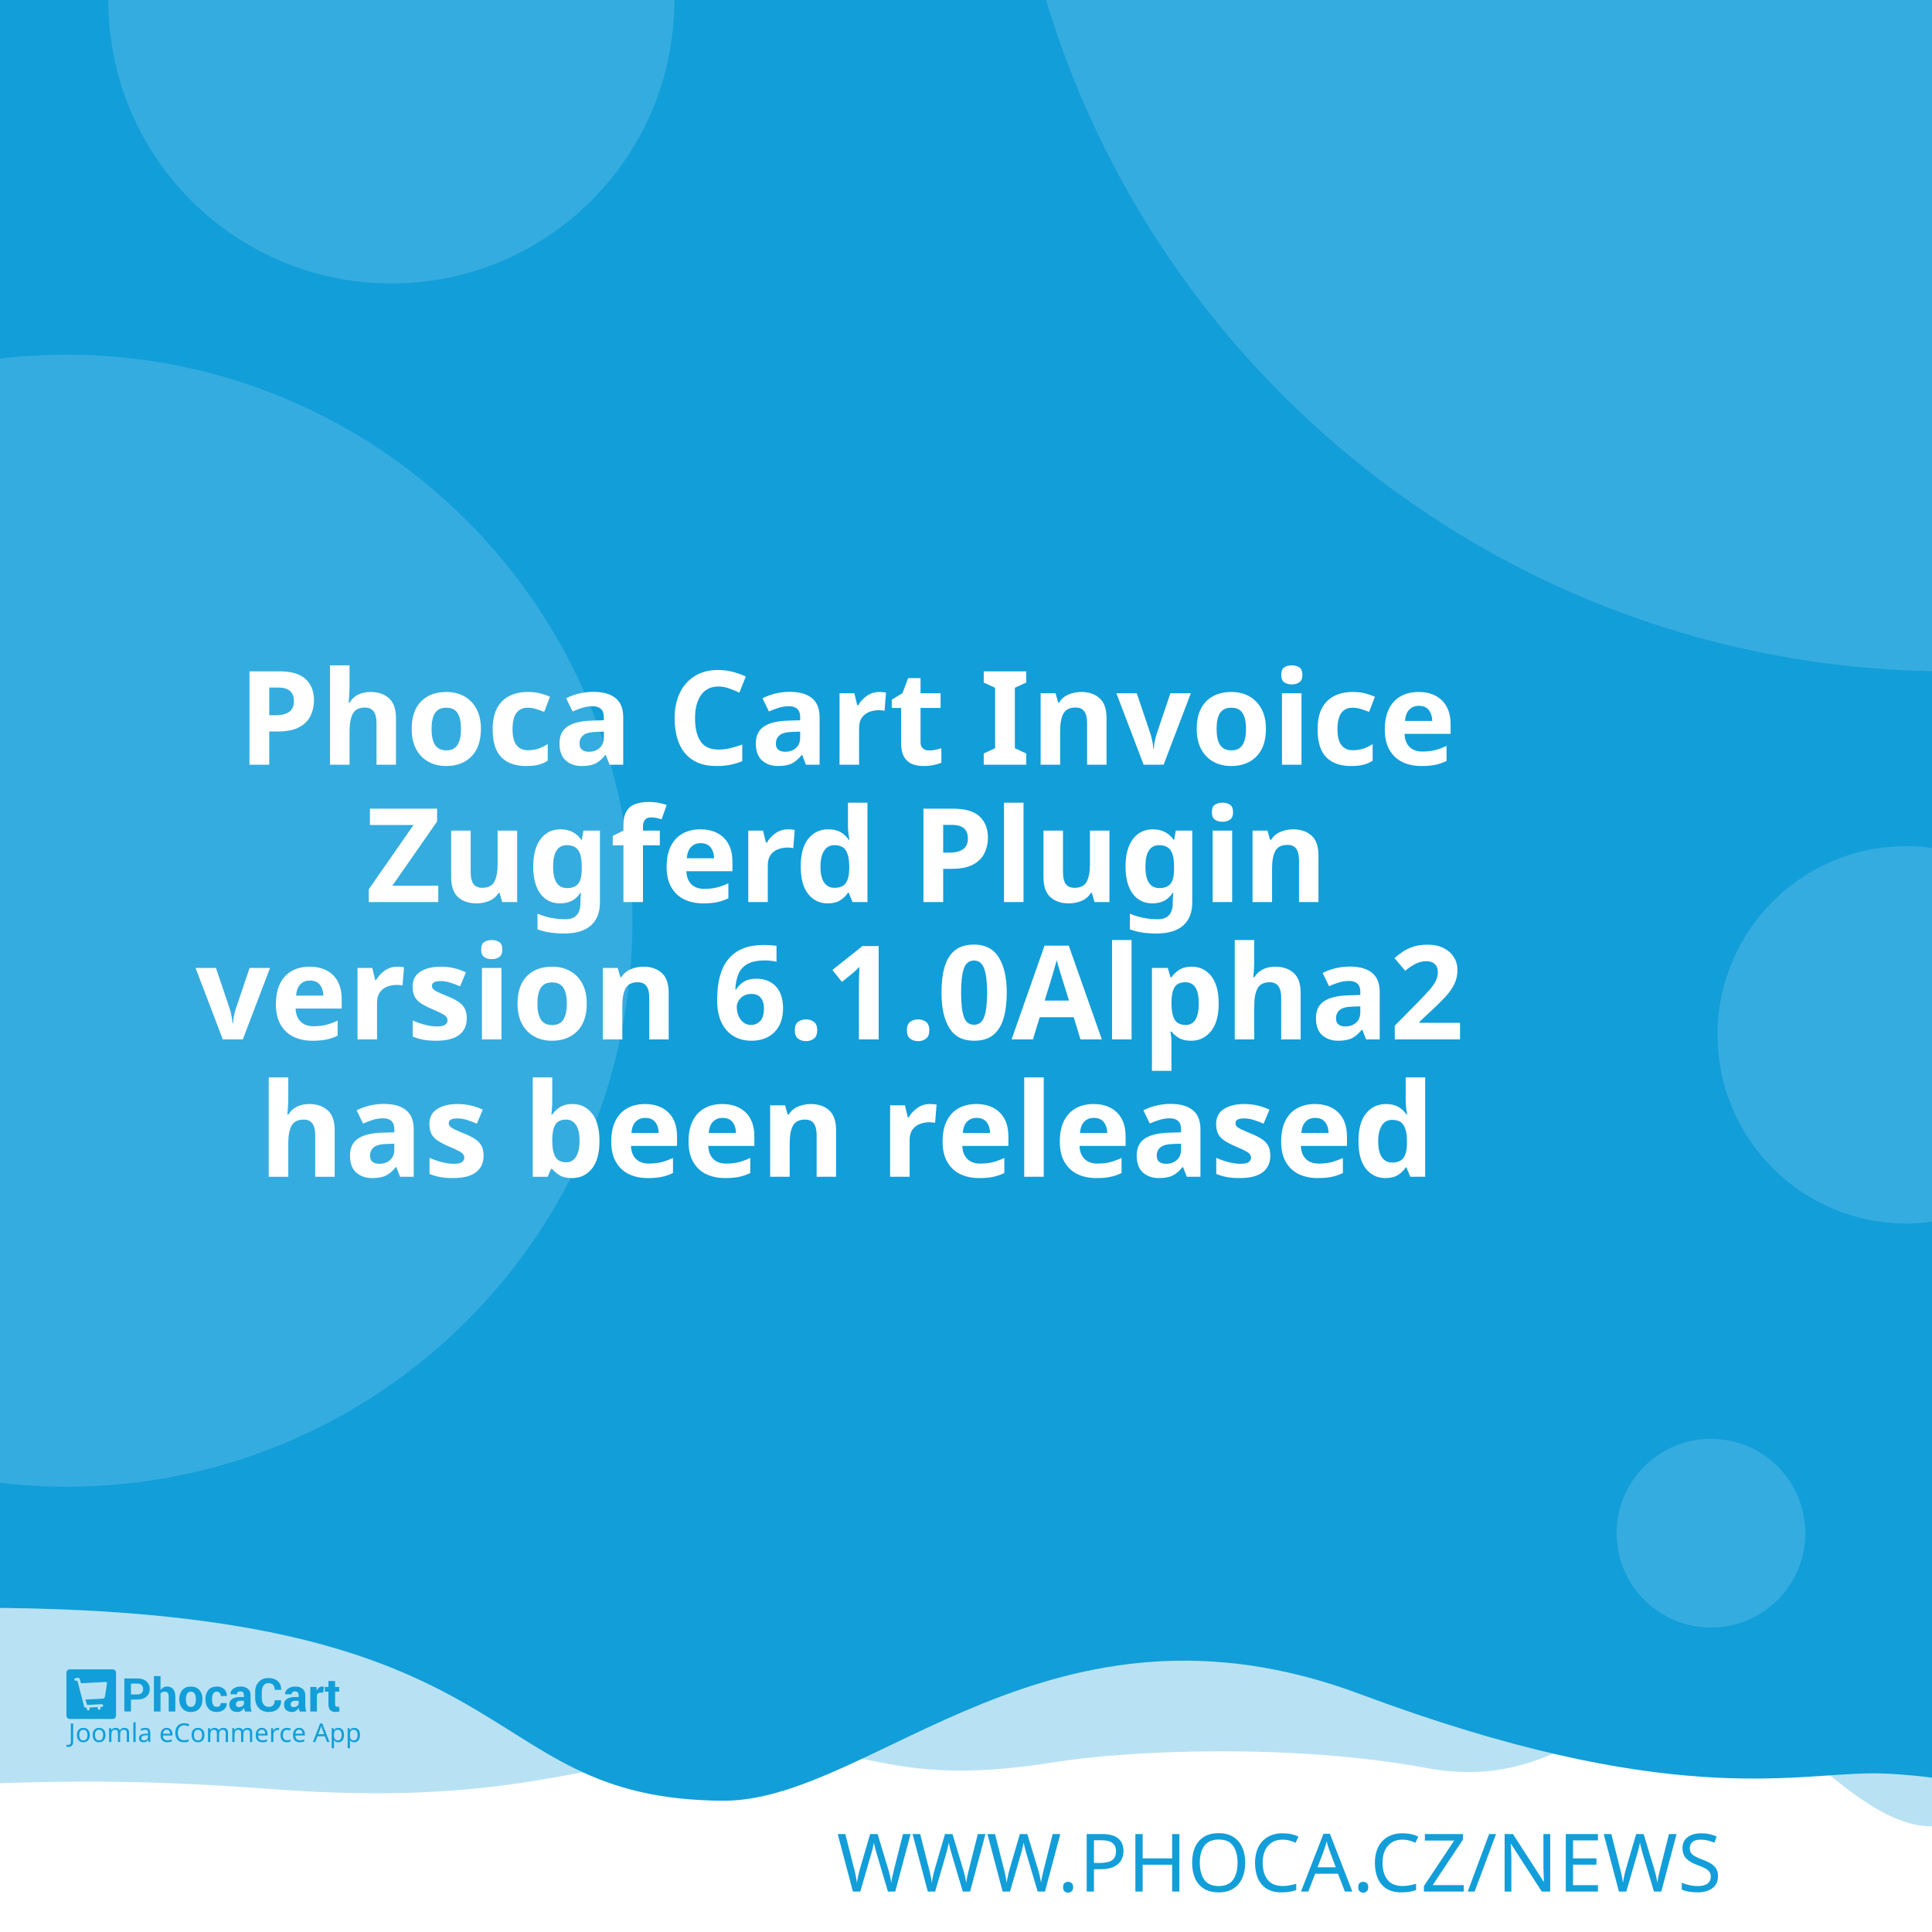
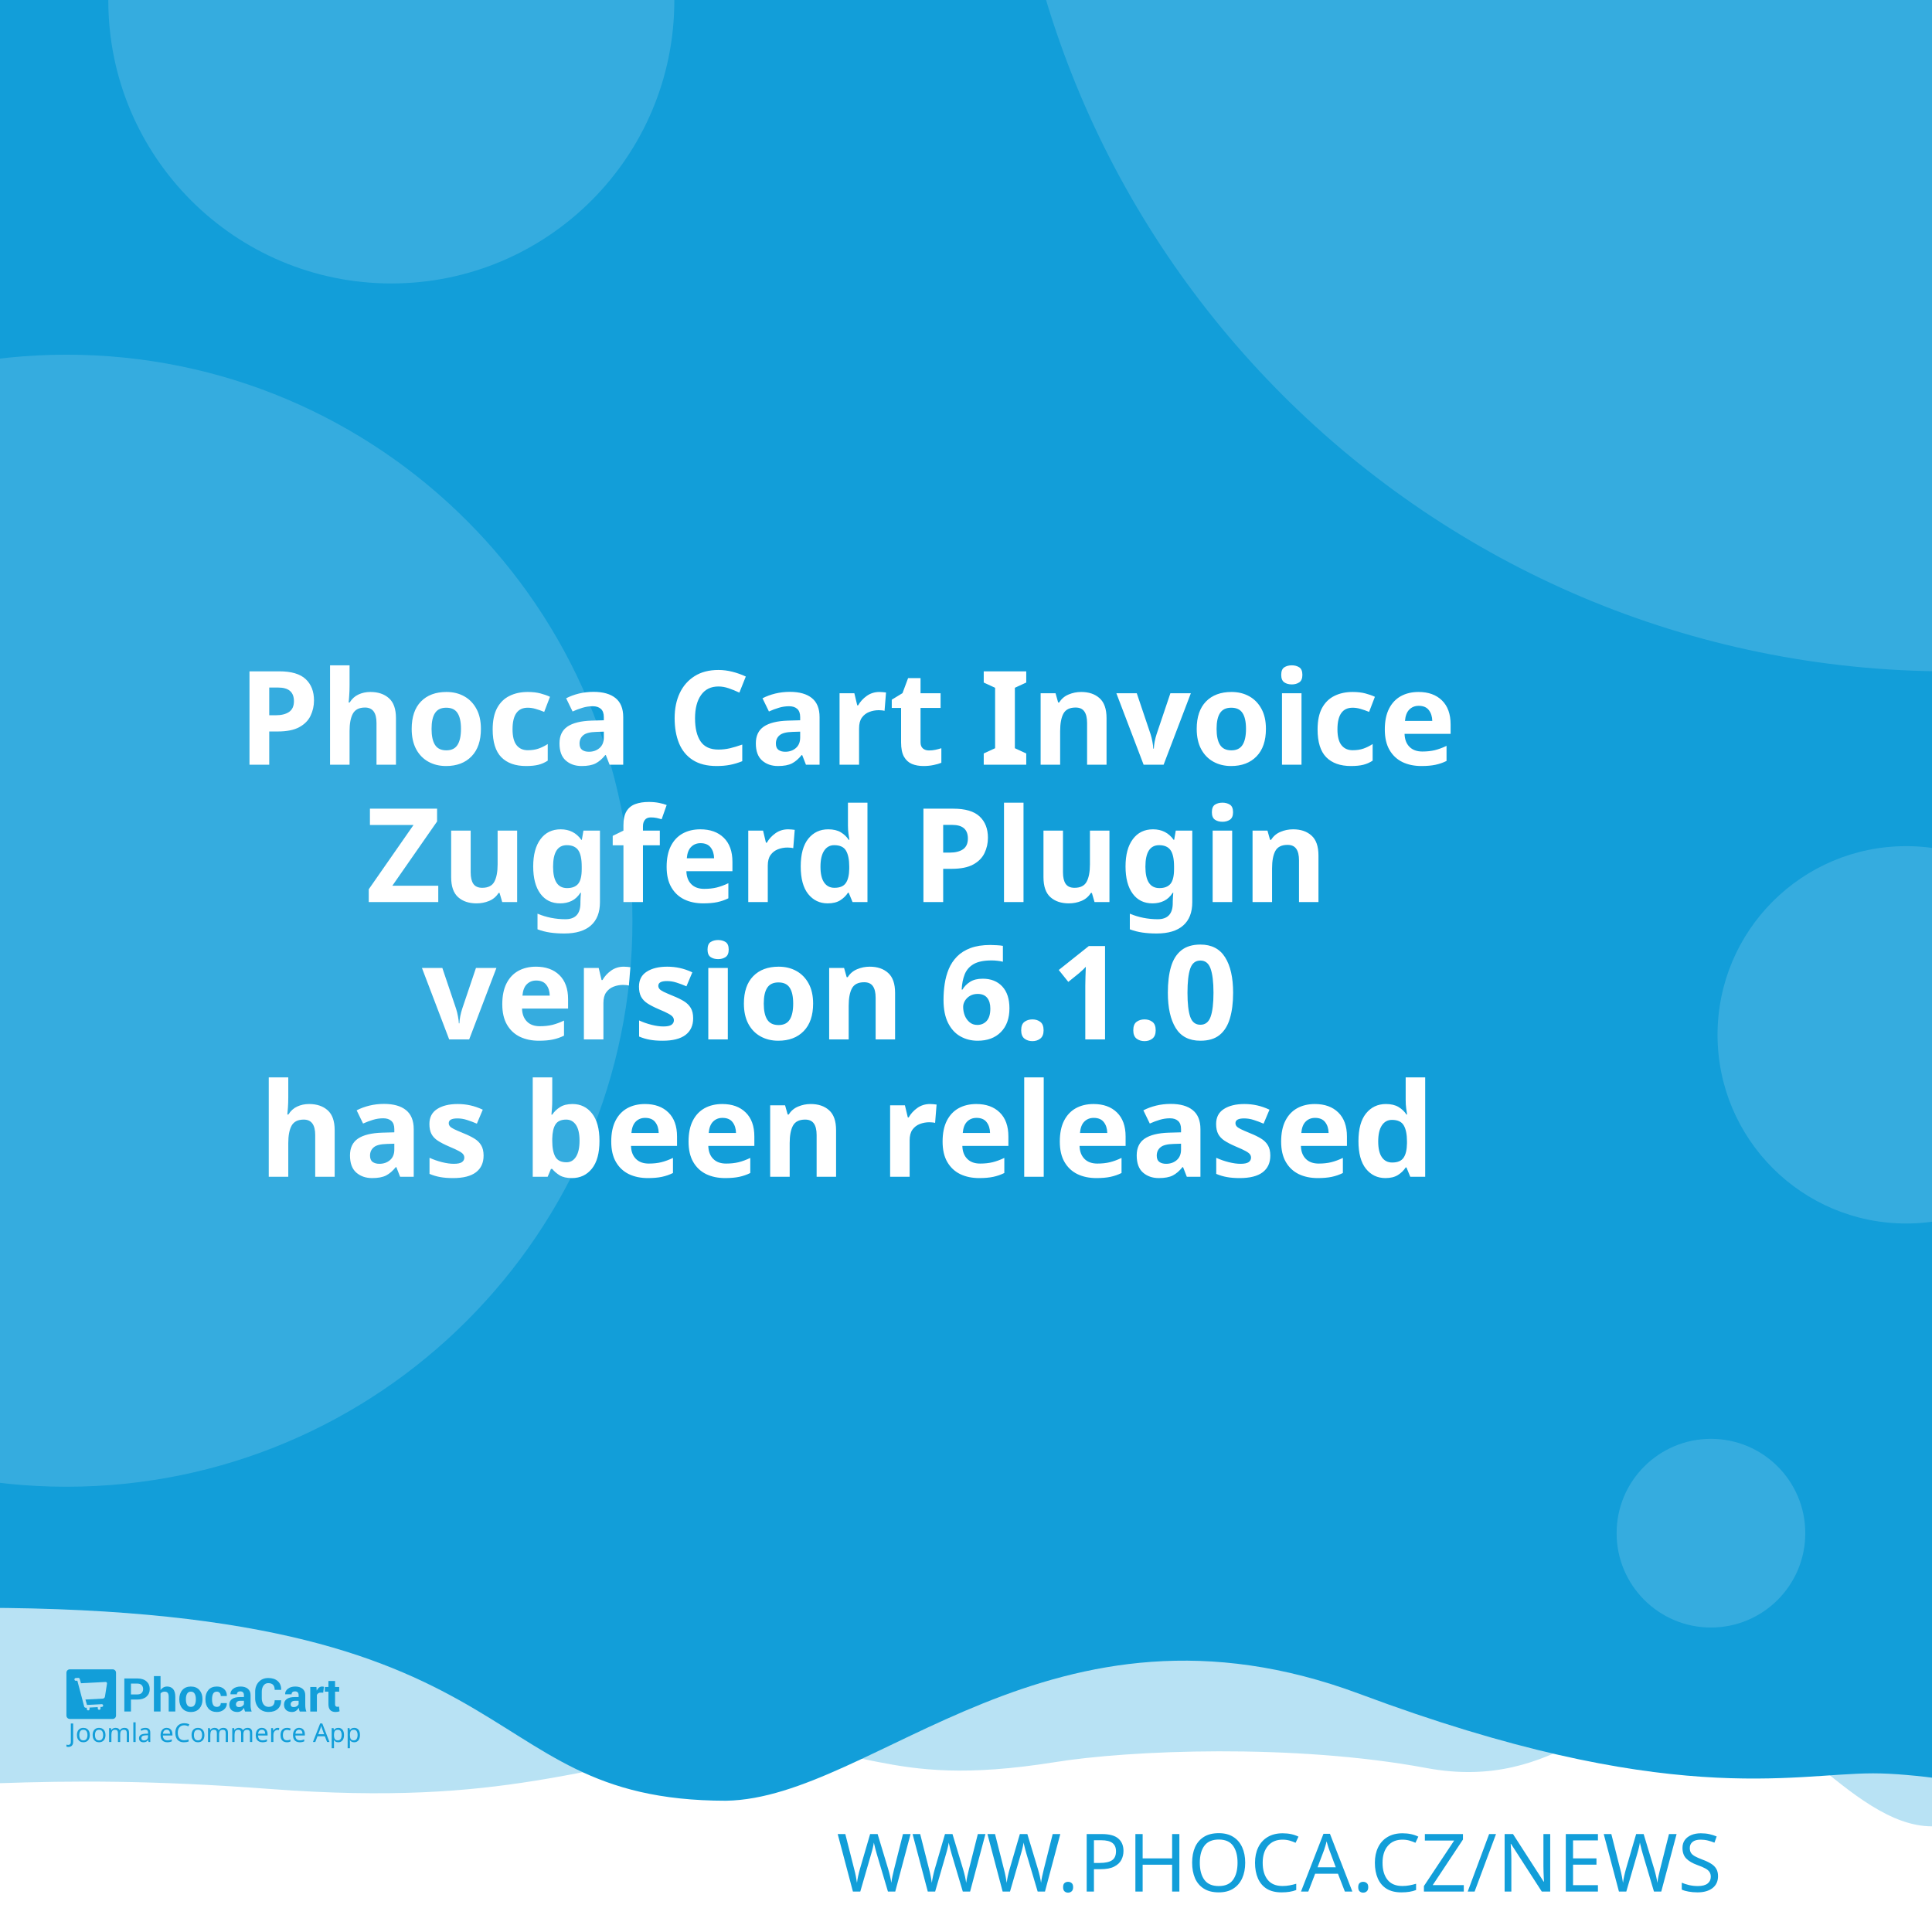
<svg xmlns="http://www.w3.org/2000/svg" width="512" height="512" viewBox="0 0 512 512" version="1.1" id="svg5">
  <defs id="defs2" />
  <g id="layer1">
    <path d="m -288.549,96.962 a 6.384,6.384 0 0 0 -6.384,6.384 v 81.087 a 6.384,6.384 0 0 0 6.384,6.384 h 81.083 a 6.384,6.384 0 0 0 6.384,-6.384 v -81.087 a 6.384,6.384 0 0 0 -6.384,-6.384 z m 16.084,16.188 c 0.591,-0.033 1.134,0.125 1.642,0.482 0.508,0.359 0.842,0.809 1.006,1.355 l 2.415,8.308 46.517,-2.44 c 0.829,-0.043 1.521,0.245 2.074,0.86 0.55,0.606 0.769,1.334 0.636,2.174 l -3.898,24.937 c -0.138,0.736 -0.57,1.497 -1.288,2.273 -0.719,0.787 -1.656,1.211 -2.797,1.272 l -32.861,1.721 3.038,10.253 27.775,-1.455 c 0.726,-0.04 1.351,0.178 1.887,0.648 0.523,0.483 0.803,1.086 0.844,1.812 0.038,0.726 -0.178,1.352 -0.648,1.887 -0.483,0.525 -1.086,0.806 -1.812,0.844 l -2.597,0.137 0.137,2.593 c 0.038,0.729 -0.178,1.356 -0.661,1.879 -0.472,0.535 -1.071,0.819 -1.8,0.856 -0.726,0.038 -1.353,-0.178 -1.879,-0.661 -0.535,-0.472 -0.814,-1.073 -0.852,-1.8 l -0.137,-2.593 -15.573,0.81 0.133,2.597 c 0.038,0.729 -0.176,1.356 -0.648,1.879 -0.483,0.535 -1.086,0.818 -1.812,0.856 -0.726,0.04 -1.352,-0.178 -1.887,-0.661 -0.525,-0.472 -0.806,-1.073 -0.844,-1.8 l -0.137,-2.597 -1.608,0.083 c -0.623,0.033 -1.193,-0.112 -1.721,-0.428 -0.515,-0.317 -0.883,-0.632 -1.11,-0.931 l -0.287,-0.507 -13.05,-49.343 -2.805,0.146 c -0.696,0.038 -1.312,-0.181 -1.858,-0.661 -0.545,-0.472 -0.835,-1.069 -0.873,-1.795 -0.038,-0.729 0.186,-1.353 0.682,-1.879 0.493,-0.535 1.083,-0.818 1.779,-0.856 z" style="fill:#ffffff;stroke-width:1;paint-order:stroke fill markers" id="path400" />
    <rect style="opacity:1;fill:#ffffff;stroke-width:5;stroke-linejoin:round;paint-order:stroke fill markers" id="rect723" width="512" height="512" x="0" y="0" />
    <path id="rect4460" style="opacity:0.3;fill:#129ed9;fill-opacity:1;stroke-width:5;stroke-linejoin:round;paint-order:stroke fill markers" d="M -256,4 H 768 v 480 c 0,0 -42.667,-10 -64,-10 -21.333,0 -42.408,10 -64,10 -21.592,0 -42.667,-10 -64,-10 -21.333,0 -42.408,10 -64,10 -21.592,0 -41.887,-34.701 -63.221,-34.701 -21.333,0 -35.645,25.795 -70.761,19.246 -35.116,-6.549 -78.862,-4.741 -98.515,-1.547 -47.289,7.533 -49.247,-6.724 -87.369,-3.311 -38.122,3.413 -56.921,15.193 -120.307,10.429 -63.387,-4.764 -84.091,0.698 -135.827,-0.116 -21.333,0 -42.408,10 -64,10 -21.592,0 -42.667,-10 -64,-10 -21.333,0 -64,10 -64,10 z" />
    <path id="rect4460-5" style="fill:#129ed9;fill-opacity:1;stroke-width:5;stroke-linejoin:round;paint-order:stroke fill markers" d="M -316,4.9999998e-7 H 708 V 480 c 0,0 -42.667,-10 -64,-10 -21.333,0 -42.408,10 -64,10 -21.592,0 -62.256,-10.048 -83.59,-10.048 -21.333,0 -54.449,9.448 -136.059,-21.03 -81.61,-30.478 -128.583,27.669 -167.971,28.291 -70.795,-0.042 -47.303,-54.288 -212.561,-50.983 C -185.439,429.534 -38.408,480 -60,480 c -21.592,0 -42.667,-10 -64,-10 -21.333,0 -42.408,10 -64,10 -21.592,0 -42.667,-10 -64,-10 -21.333,0 -64,10 -64,10 z" />
    <text xml:space="preserve" style="font-style:normal;font-weight:normal;font-size:21.333px;line-height:1.25;font-family:sans-serif;fill:#129ed9;fill-opacity:1;stroke:none" x="484.042" y="501.277" id="text2910-3-7">
      <tspan id="tspan2908-6-5" x="484.042" y="501.277" style="font-style:normal;font-variant:normal;font-weight:300;font-stretch:normal;font-size:21.333px;font-family:Montserrat;-inkscape-font-specification:'Montserrat Light';text-align:end;text-anchor:end;fill:#129ed9;fill-opacity:1">WWW.PHOCA.CZ/NEWS</tspan>
    </text>
    <text xml:space="preserve" style="font-style:normal;font-variant:normal;font-weight:600;font-stretch:normal;font-size:34.667px;line-height:1.05;font-family:Rubik;-inkscape-font-specification:'Rubik Semi-Bold';fill:#ffffff;fill-opacity:1;stroke:none" x="256" y="165" id="text11252">
      <tspan x="256" y="165" id="tspan403" style="text-align:center;text-anchor:middle" />
      <tspan x="256" y="202.659" style="font-size:34.667px;text-align:center;text-anchor:middle" id="tspan442">Phoca Cart Invoice</tspan>
      <tspan x="256" y="239.059" style="font-size:34.667px;text-align:center;text-anchor:middle" id="tspan444">Zugferd Plugin</tspan>
-       <tspan x="256" y="275.459" id="tspan1992" style="font-size:34.667px;text-align:center;text-anchor:middle">version 6.1.0Alpha2
+       <tspan x="256" y="275.459" id="tspan1992" style="font-size:34.667px;text-align:center;text-anchor:middle">version 6.1.0
</tspan>
      <tspan x="256" y="311.859" id="tspan2906" style="font-size:34.667px;text-align:center;text-anchor:middle">has been released</tspan>
      <tspan x="256" y="348.259" id="tspan1994" style="font-size:34.667px" />
    </text>
    <circle style="opacity:0.15;fill:#ffffff;fill-opacity:1;stroke-width:5;stroke-linejoin:round;paint-order:stroke fill markers" id="path8376" cx="516.67" cy="-72.081" r="250" />
    <circle style="opacity:0.15;fill:#ffffff;fill-opacity:1;stroke-width:5;stroke-linejoin:round;paint-order:stroke fill markers" id="path8376-9" cx="17.604" cy="244" r="150" />
    <circle style="opacity:0.15;fill:#ffffff;fill-opacity:1;stroke-width:5;stroke-linejoin:round;paint-order:stroke fill markers" id="path8376-6" cx="103.704" cy="0.117" r="75" />
    <circle style="opacity:0.15;fill:#ffffff;fill-opacity:1;stroke-width:5;stroke-linejoin:round;paint-order:stroke fill markers" id="path8376-6-2" cx="505.168" cy="274.238" r="50" />
    <g id="g8950" transform="matrix(0.298069,0,0,0.298069,107.3348,335.2596)" style="fill:#129ed9;fill-opacity:1;stroke-width:3.355">
      <g id="g895" transform="translate(-301.0409,359.4151)" style="fill:#129ed9;fill-opacity:1;stroke-width:3.355">
        <g transform="matrix(1.3333,0,0,-1.3333,-75.59,850.15)" fill="#ffffff" image-rendering="optimizeQuality" id="g280" style="clip-rule:evenodd;fill:#129ed9;fill-opacity:1;stroke-width:8.934;shape-rendering:geometricPrecision">
          <path d="m 99.728,617.49 v -7.994 h -4.423 v 22.031 h 8.784 c 2.532,0 4.527,-0.646 5.979,-1.937 1.452,-1.291 2.181,-2.99 2.181,-5.097 0,-2.107 -0.729,-3.801 -2.181,-5.082 -1.452,-1.281 -3.446,-1.921 -5.979,-1.921 z m 0,3.408 h 4.361 c 1.23,0 2.165,0.336 2.801,1.002 0.635,0.671 0.951,1.523 0.951,2.561 0,1.059 -0.315,1.932 -0.946,2.623 -0.63,0.687 -1.566,1.033 -2.806,1.033 H 99.728 Z" id="path262" style="fill:#129ed9;fill-opacity:1;stroke-width:3.355" />
          <path d="m 119.45,623.79 c 0.517,0.749 1.147,1.327 1.891,1.746 0.749,0.418 1.576,0.63 2.485,0.63 1.705,0 3.043,-0.568 4.02,-1.704 0.971,-1.131 1.457,-2.887 1.457,-5.252 v -9.714 h -4.418 v 9.76 c 0,1.276 -0.227,2.174 -0.677,2.706 -0.445,0.532 -1.116,0.795 -2.005,0.795 -0.605,0 -1.137,-0.108 -1.602,-0.325 -0.465,-0.217 -0.847,-0.522 -1.152,-0.919 v -12.017 h -4.418 v 23.611 h 4.418 z" id="path264" style="fill:#129ed9;fill-opacity:1;stroke-width:3.355" />
          <path d="m 131.96,617.83 c 0,2.438 0.682,4.436 2.046,5.996 1.359,1.554 3.25,2.334 5.663,2.334 2.418,0 4.315,-0.774 5.689,-2.329 1.375,-1.549 2.062,-3.553 2.062,-6.001 v -0.32 c 0,-2.458 -0.687,-4.462 -2.051,-6.011 -1.369,-1.544 -3.261,-2.319 -5.674,-2.319 -2.418,0 -4.315,0.775 -5.684,2.319 -1.364,1.549 -2.051,3.553 -2.051,6.011 z m 4.408,-0.31 c 0,-1.487 0.264,-2.68 0.785,-3.584 0.527,-0.899 1.375,-1.348 2.542,-1.348 1.142,0 1.979,0.454 2.506,1.358 0.532,0.904 0.796,2.097 0.796,3.574 v 0.315 c 0,1.446 -0.269,2.629 -0.801,3.542 -0.537,0.914 -1.38,1.374 -2.527,1.374 -1.142,0 -1.979,-0.46 -2.506,-1.379 -0.532,-0.919 -0.796,-2.102 -0.796,-3.537 z" id="path266" style="fill:#129ed9;fill-opacity:1;stroke-width:3.355" />
          <path d="m 157.01,612.59 c 0.79,0 1.421,0.227 1.891,0.682 0.475,0.454 0.713,1.064 0.713,1.828 h 4.015 l 0.041,-0.093 c 0.041,-1.653 -0.579,-3.037 -1.871,-4.152 -1.287,-1.116 -2.883,-1.673 -4.79,-1.673 -2.439,0 -4.325,0.769 -5.648,2.314 -1.318,1.544 -1.979,3.522 -1.979,5.944 v 0.449 c 0,2.412 0.656,4.395 1.974,5.944 1.317,1.554 3.198,2.329 5.638,2.329 2.02,0 3.648,-0.573 4.883,-1.725 1.235,-1.151 1.835,-2.664 1.793,-4.539 l -0.031,-0.088 h -4.026 c 0,0.842 -0.233,1.544 -0.698,2.107 -0.46,0.558 -1.101,0.837 -1.922,0.837 -1.168,0 -1.995,-0.454 -2.475,-1.358 -0.476,-0.904 -0.718,-2.071 -0.718,-3.496 v -0.454 c 0,-1.456 0.243,-2.628 0.718,-3.522 0.48,-0.888 1.312,-1.332 2.491,-1.332" id="path268" style="fill:#129ed9;fill-opacity:1;stroke-width:3.355" />
          <path d="m 175.8,609.49 c -0.165,0.372 -0.305,0.764 -0.419,1.183 -0.119,0.413 -0.202,0.837 -0.248,1.27 -0.455,-0.8 -1.054,-1.456 -1.798,-1.978 -0.739,-0.521 -1.628,-0.785 -2.656,-0.785 -1.715,0 -3.038,0.439 -3.963,1.322 -0.93,0.883 -1.395,2.086 -1.395,3.604 0,1.606 0.62,2.845 1.855,3.729 1.235,0.883 3.038,1.322 5.41,1.322 h 2.47 v 1.301 c 0,0.785 -0.207,1.394 -0.62,1.828 -0.413,0.434 -1.023,0.651 -1.834,0.651 -0.713,0 -1.266,-0.175 -1.653,-0.522 -0.393,-0.346 -0.584,-0.826 -0.584,-1.446 l -4.268,0.016 -0.016,0.093 c -0.072,1.379 0.527,2.572 1.798,3.579 1.271,1.002 2.946,1.503 5.013,1.503 1.958,0 3.545,-0.496 4.769,-1.492 1.22,-0.992 1.829,-2.406 1.829,-4.24 v -6.76 c 0,-0.769 0.062,-1.492 0.176,-2.164 0.119,-0.676 0.299,-1.348 0.553,-2.014 z m -4.046,2.943 c 0.78,0 1.468,0.191 2.077,0.574 0.605,0.382 1.013,0.826 1.225,1.332 v 2.308 h -2.47 c -0.935,0 -1.648,-0.232 -2.134,-0.702 -0.481,-0.47 -0.724,-1.033 -0.724,-1.699 0,-0.542 0.181,-0.981 0.542,-1.312 0.367,-0.336 0.858,-0.501 1.483,-0.501" id="path270" style="fill:#129ed9;fill-opacity:1;stroke-width:3.355" />
          <path d="m 199.84,617.01 0.031,-0.088 c 0.041,-2.37 -0.682,-4.25 -2.17,-5.645 -1.488,-1.394 -3.555,-2.091 -6.201,-2.091 -2.656,0 -4.811,0.852 -6.464,2.556 -1.653,1.704 -2.486,3.894 -2.486,6.579 v 4.369 c 0,2.67 0.812,4.86 2.424,6.574 1.617,1.715 3.715,2.572 6.299,2.572 2.723,0 4.852,-0.697 6.386,-2.097 1.535,-1.399 2.284,-3.305 2.243,-5.717 l -0.031,-0.088 h -4.299 c 0,1.451 -0.346,2.561 -1.044,3.336 -0.698,0.769 -1.783,1.157 -3.255,1.157 -1.323,0 -2.372,-0.537 -3.147,-1.606 -0.78,-1.074 -1.168,-2.438 -1.168,-4.1 v -4.39 c 0,-1.683 0.408,-3.057 1.225,-4.131 0.822,-1.069 1.922,-1.606 3.317,-1.606 1.38,0 2.403,0.372 3.064,1.11 0.661,0.744 0.992,1.844 0.992,3.305 z" id="path272" style="fill:#129ed9;fill-opacity:1;stroke-width:3.355" />
          <path d="m 212.27,609.49 c -0.165,0.372 -0.305,0.764 -0.419,1.183 -0.119,0.413 -0.202,0.837 -0.248,1.27 -0.455,-0.8 -1.054,-1.456 -1.798,-1.978 -0.739,-0.521 -1.628,-0.785 -2.656,-0.785 -1.716,0 -3.038,0.439 -3.963,1.322 -0.93,0.883 -1.395,2.086 -1.395,3.604 0,1.606 0.62,2.845 1.855,3.729 1.235,0.883 3.039,1.322 5.41,1.322 h 2.47 v 1.301 c 0,0.785 -0.207,1.394 -0.62,1.828 -0.413,0.434 -1.023,0.651 -1.834,0.651 -0.713,0 -1.266,-0.175 -1.654,-0.522 -0.393,-0.346 -0.584,-0.826 -0.584,-1.446 l -4.268,0.016 -0.016,0.093 c -0.072,1.379 0.527,2.572 1.798,3.579 1.271,1.002 2.945,1.503 5.013,1.503 1.958,0 3.545,-0.496 4.769,-1.492 1.22,-0.992 1.829,-2.406 1.829,-4.24 v -6.76 c 0,-0.769 0.062,-1.492 0.176,-2.164 0.119,-0.676 0.3,-1.348 0.553,-2.014 z m -4.046,2.943 c 0.78,0 1.468,0.191 2.077,0.574 0.605,0.382 1.013,0.826 1.224,1.332 v 2.308 h -2.47 c -0.935,0 -1.649,-0.232 -2.134,-0.702 -0.481,-0.47 -0.723,-1.033 -0.723,-1.699 0,-0.542 0.181,-0.981 0.542,-1.312 0.367,-0.336 0.858,-0.501 1.483,-0.501" id="path274" style="fill:#129ed9;fill-opacity:1;stroke-width:3.355" />
          <path d="m 227.92,622.06 -1.617,0.046 c -0.656,0 -1.199,-0.134 -1.623,-0.408 -0.423,-0.274 -0.744,-0.656 -0.966,-1.152 v -11.052 h -4.408 v 16.36 h 4.103 l 0.196,-2.422 c 0.382,0.857 0.883,1.528 1.494,2.009 0.61,0.48 1.312,0.723 2.108,0.723 0.223,0 0.429,-0.015 0.615,-0.052 0.186,-0.036 0.377,-0.077 0.568,-0.129 z" id="path276" style="fill:#129ed9;fill-opacity:1;stroke-width:3.355" />
          <path d="m 235.83,629.86 v -4.007 h 2.754 v -3.099 H 235.83 v -8.33 c 0,-0.635 0.129,-1.09 0.393,-1.363 0.263,-0.274 0.615,-0.408 1.059,-0.408 0.232,0 0.434,0.01 0.599,0.036 0.166,0.026 0.362,0.072 0.579,0.129 l 0.383,-3.181 c -0.445,-0.155 -0.878,-0.268 -1.302,-0.341 -0.424,-0.078 -0.884,-0.114 -1.38,-0.114 -1.524,0 -2.697,0.418 -3.519,1.255 -0.822,0.837 -1.235,2.159 -1.235,3.977 v 8.34 h -2.392 v 3.099 h 2.392 v 4.007 z" id="path278" style="fill:#129ed9;fill-opacity:1;stroke-width:3.355" />
        </g>
        <g fill="#ffffff" fill-rule="evenodd" image-rendering="optimizeQuality" stroke-width="1.934" aria-label="Joomla eCommerce App" id="g318" style="clip-rule:evenodd;fill:#129ed9;fill-opacity:1;shape-rendering:geometricPrecision">
          <path d="M 1.704,69 Q 1.151,69 0.736,68.908 0.321,68.839 -0.002,68.7 v -1.752 q 0.369,0.092 0.784,0.161 0.415,0.069 0.876,0.069 0.576,0 1.083,-0.231 0.53,-0.231 0.853,-0.807 0.323,-0.576 0.323,-1.614 v -16.368 h 2.075 v 16.206 q 0,2.374 -1.176,3.504 -1.176,1.13 -3.112,1.13 z" id="path282" style="fill:#129ed9;fill-opacity:1;stroke-width:1.934" />
          <path d="m 20.792,58.419 q 0,3.066 -1.568,4.749 -1.545,1.683 -4.196,1.683 -1.637,0 -2.928,-0.738 -1.268,-0.761 -2.006,-2.19 -0.738,-1.452 -0.738,-3.504 0,-3.066 1.545,-4.726 1.545,-1.66 4.196,-1.66 1.683,0 2.951,0.761 1.291,0.738 2.006,2.167 0.738,1.406 0.738,3.458 z m -9.336,0 q 0,2.19 0.853,3.481 0.876,1.268 2.766,1.268 1.867,0 2.743,-1.268 0.876,-1.291 0.876,-3.481 0,-2.19 -0.876,-3.435 -0.876,-1.245 -2.766,-1.245 -1.89,0 -2.743,1.245 -0.853,1.245 -0.853,3.435 z" id="path284" style="fill:#129ed9;fill-opacity:1;stroke-width:1.934" />
          <path d="m 34.739,58.419 q 0,3.066 -1.568,4.749 -1.545,1.683 -4.196,1.683 -1.637,0 -2.928,-0.738 -1.268,-0.761 -2.006,-2.19 -0.738,-1.452 -0.738,-3.504 0,-3.066 1.545,-4.726 1.545,-1.66 4.196,-1.66 1.683,0 2.951,0.761 1.291,0.738 2.006,2.167 0.738,1.406 0.738,3.458 z m -9.336,0 q 0,2.19 0.853,3.481 0.876,1.268 2.766,1.268 1.867,0 2.743,-1.268 0.876,-1.291 0.876,-3.481 0,-2.19 -0.876,-3.435 -0.876,-1.245 -2.766,-1.245 -1.89,0 -2.743,1.245 -0.853,1.245 -0.853,3.435 z" id="path286" style="fill:#129ed9;fill-opacity:1;stroke-width:1.934" />
          <path d="m 51.499,52.033 q 2.098,0 3.135,1.083 1.037,1.06 1.037,3.458 V 64.62 H 53.666 v -7.953 q 0,-2.928 -2.513,-2.928 -1.798,0 -2.582,1.037 -0.761,1.037 -0.761,3.02 V 64.62 h -2.006 v -7.953 q 0,-2.928 -2.536,-2.928 -1.867,0 -2.582,1.153 -0.715,1.153 -0.715,3.32 v 6.409 h -2.029 v -12.356 h 1.637 l 0.3,1.683 h 0.115 q 0.576,-0.968 1.545,-1.429 0.991,-0.484 2.098,-0.484 2.905,0 3.781,2.075 h 0.115 q 0.622,-1.06 1.683,-1.568 1.083,-0.507 2.282,-0.507 z" id="path288" style="fill:#129ed9;fill-opacity:1;stroke-width:1.934" />
          <path d="M 61.527,64.62 H 59.498 V 47.1 h 2.029 z" id="path290" style="fill:#129ed9;fill-opacity:1;stroke-width:1.934" />
          <path d="m 70.126,52.056 q 2.259,0 3.343,0.991 1.083,0.991 1.083,3.158 v 8.414 h -1.475 l -0.392,-1.752 h -0.092 q -0.807,1.014 -1.706,1.498 -0.876,0.484 -2.444,0.484 -1.683,0 -2.789,-0.876 -1.107,-0.899 -1.107,-2.789 0,-1.844 1.452,-2.836 1.452,-1.014 4.472,-1.107 l 2.098,-0.069 v -0.738 q 0,-1.545 -0.669,-2.144 -0.669,-0.599 -1.89,-0.599 -0.968,0 -1.844,0.3 -0.876,0.277 -1.637,0.645 l -0.622,-1.522 q 0.807,-0.438 1.913,-0.738 1.107,-0.323 2.305,-0.323 z m 0.599,6.593 q -2.305,0.092 -3.204,0.738 -0.876,0.645 -0.876,1.821 0,1.037 0.622,1.522 0.645,0.484 1.637,0.484 1.568,0 2.605,-0.853 1.037,-0.876 1.037,-2.674 v -1.107 z" id="path292" style="fill:#129ed9;fill-opacity:1;stroke-width:1.934" />
          <path d="m 89.144,52.033 q 1.591,0 2.72,0.692 1.153,0.692 1.752,1.96 0.622,1.245 0.622,2.928 v 1.222 h -8.46 q 0.046,2.098 1.06,3.204 1.037,1.083 2.882,1.083 1.176,0 2.075,-0.207 0.922,-0.231 1.89,-0.645 v 1.775 q -0.945,0.415 -1.867,0.599 -0.922,0.207 -2.19,0.207 -1.752,0 -3.112,-0.715 -1.337,-0.715 -2.098,-2.121 -0.738,-1.429 -0.738,-3.481 0,-2.029 0.669,-3.481 0.692,-1.452 1.913,-2.236 1.245,-0.784 2.882,-0.784 z m -0.023,1.66 q -1.452,0 -2.305,0.945 -0.83,0.922 -0.991,2.582 h 6.293 q -0.023,-1.568 -0.738,-2.536 -0.715,-0.991 -2.259,-0.991 z" id="path294" style="fill:#129ed9;fill-opacity:1;stroke-width:1.934" />
          <path d="m 104.71,49.751 q -2.651,0 -4.173,1.775 -1.522,1.775 -1.522,4.864 0,3.066 1.406,4.864 1.429,1.775 4.265,1.775 1.083,0 2.052,-0.184 0.968,-0.184 1.89,-0.461 v 1.798 q -0.922,0.346 -1.913,0.507 -0.968,0.161 -2.328,0.161 -2.513,0 -4.196,-1.037 -1.683,-1.037 -2.536,-2.951 -0.83,-1.913 -0.83,-4.495 0,-2.49 0.899,-4.38 0.922,-1.913 2.697,-2.974 1.775,-1.083 4.311,-1.083 2.605,0 4.541,0.968 l -0.83,1.752 q -0.761,-0.346 -1.706,-0.622 -0.922,-0.277 -2.029,-0.277 z" id="path296" style="fill:#129ed9;fill-opacity:1;stroke-width:1.934" />
          <path d="m 122.69,58.419 q 0,3.066 -1.568,4.749 -1.545,1.683 -4.196,1.683 -1.637,0 -2.928,-0.738 -1.268,-0.761 -2.006,-2.19 -0.738,-1.452 -0.738,-3.504 0,-3.066 1.545,-4.726 1.545,-1.66 4.196,-1.66 1.683,0 2.951,0.761 1.291,0.738 2.006,2.167 0.738,1.406 0.738,3.458 z m -9.336,0 q 0,2.19 0.853,3.481 0.876,1.268 2.766,1.268 1.867,0 2.743,-1.268 0.876,-1.291 0.876,-3.481 0,-2.19 -0.876,-3.435 -0.876,-1.245 -2.766,-1.245 -1.89,0 -2.743,1.245 -0.853,1.245 -0.853,3.435 z" id="path298" style="fill:#129ed9;fill-opacity:1;stroke-width:1.934" />
          <path d="m 139.45,52.033 q 2.098,0 3.135,1.083 1.037,1.06 1.037,3.458 V 64.62 h -2.006 v -7.953 q 0,-2.928 -2.513,-2.928 -1.798,0 -2.582,1.037 -0.761,1.037 -0.761,3.02 V 64.62 h -2.006 v -7.953 q 0,-2.928 -2.536,-2.928 -1.867,0 -2.582,1.153 -0.715,1.153 -0.715,3.32 v 6.409 h -2.029 v -12.356 h 1.637 l 0.3,1.683 h 0.115 q 0.576,-0.968 1.545,-1.429 0.991,-0.484 2.098,-0.484 2.905,0 3.781,2.075 h 0.115 q 0.622,-1.06 1.683,-1.568 1.083,-0.507 2.282,-0.507 z" id="path300" style="fill:#129ed9;fill-opacity:1;stroke-width:1.934" />
          <path d="m 161,52.033 q 2.098,0 3.135,1.083 1.037,1.06 1.037,3.458 V 64.62 h -2.006 v -7.953 q 0,-2.928 -2.513,-2.928 -1.798,0 -2.582,1.037 -0.761,1.037 -0.761,3.02 V 64.62 h -2.006 v -7.953 q 0,-2.928 -2.536,-2.928 -1.867,0 -2.582,1.153 -0.715,1.153 -0.715,3.32 v 6.409 h -2.029 v -12.356 h 1.637 l 0.3,1.683 h 0.115 q 0.576,-0.968 1.545,-1.429 0.991,-0.484 2.098,-0.484 2.905,0 3.781,2.075 h 0.115 q 0.622,-1.06 1.683,-1.568 1.083,-0.507 2.282,-0.507 z" id="path302" style="fill:#129ed9;fill-opacity:1;stroke-width:1.934" />
          <path d="m 173.77,52.033 q 1.591,0 2.72,0.692 1.153,0.692 1.752,1.96 0.622,1.245 0.622,2.928 v 1.222 h -8.46 q 0.046,2.098 1.06,3.204 1.037,1.083 2.882,1.083 1.176,0 2.075,-0.207 0.922,-0.231 1.89,-0.645 v 1.775 q -0.945,0.415 -1.867,0.599 -0.922,0.207 -2.19,0.207 -1.752,0 -3.112,-0.715 -1.337,-0.715 -2.098,-2.121 -0.738,-1.429 -0.738,-3.481 0,-2.029 0.669,-3.481 0.692,-1.452 1.913,-2.236 1.245,-0.784 2.882,-0.784 z m -0.023,1.66 q -1.452,0 -2.305,0.945 -0.83,0.922 -0.991,2.582 h 6.293 q -0.023,-1.568 -0.738,-2.536 -0.715,-0.991 -2.259,-0.991 z" id="path304" style="fill:#129ed9;fill-opacity:1;stroke-width:1.934" />
          <path d="m 187.76,52.033 q 0.346,0 0.738,0.046 0.415,0.023 0.715,0.092 l -0.254,1.867 q -0.3,-0.069 -0.669,-0.115 -0.346,-0.046 -0.669,-0.046 -0.945,0 -1.775,0.53 -0.83,0.507 -1.337,1.452 -0.484,0.922 -0.484,2.167 v 6.593 h -2.029 v -12.356 h 1.66 l 0.231,2.259 h 0.092 q 0.599,-1.014 1.545,-1.752 0.945,-0.738 2.236,-0.738 z" id="path306" style="fill:#129ed9;fill-opacity:1;stroke-width:1.934" />
          <path d="m 196.02,64.851 q -1.637,0 -2.928,-0.669 -1.268,-0.669 -2.006,-2.075 -0.715,-1.406 -0.715,-3.596 0,-2.282 0.761,-3.712 0.761,-1.429 2.052,-2.098 1.314,-0.669 2.974,-0.669 0.945,0 1.821,0.207 0.876,0.184 1.429,0.461 l -0.622,1.683 q -0.553,-0.207 -1.291,-0.392 -0.738,-0.184 -1.383,-0.184 -3.642,0 -3.642,4.68 0,2.236 0.876,3.435 0.899,1.176 2.651,1.176 1.014,0 1.775,-0.207 0.784,-0.207 1.429,-0.507 v 1.798 q -0.622,0.323 -1.383,0.484 -0.738,0.184 -1.798,0.184 z" id="path308" style="fill:#129ed9;fill-opacity:1;stroke-width:1.934" />
          <path d="m 206.9,52.033 q 1.591,0 2.72,0.692 1.153,0.692 1.752,1.96 0.622,1.245 0.622,2.928 v 1.222 h -8.46 q 0.046,2.098 1.06,3.204 1.037,1.083 2.882,1.083 1.176,0 2.075,-0.207 0.922,-0.231 1.89,-0.645 v 1.775 q -0.945,0.415 -1.867,0.599 -0.922,0.207 -2.19,0.207 -1.752,0 -3.112,-0.715 -1.337,-0.715 -2.098,-2.121 -0.738,-1.429 -0.738,-3.481 0,-2.029 0.669,-3.481 0.692,-1.452 1.913,-2.236 1.245,-0.784 2.882,-0.784 z m -0.023,1.66 q -1.452,0 -2.305,0.945 -0.83,0.922 -0.991,2.582 h 6.293 q -0.023,-1.568 -0.738,-2.536 -0.715,-0.991 -2.259,-0.991 z" id="path310" style="fill:#129ed9;fill-opacity:1;stroke-width:1.934" />
          <path d="m 231.73,64.62 -1.983,-5.095 h -6.524 l -1.96,5.095 h -2.098 l 6.432,-16.529 h 1.867 l 6.409,16.529 z m -4.449,-11.918 q -0.069,-0.184 -0.231,-0.669 -0.161,-0.484 -0.323,-0.991 -0.138,-0.53 -0.231,-0.807 -0.161,0.715 -0.369,1.406 -0.207,0.669 -0.346,1.06 l -1.867,4.979 h 5.21 z" id="path312" style="fill:#129ed9;fill-opacity:1;stroke-width:1.934" />
          <path d="m 241.73,52.033 q 2.282,0 3.665,1.591 1.406,1.591 1.406,4.795 0,3.158 -1.406,4.795 -1.383,1.637 -3.688,1.637 -1.429,0 -2.374,-0.53 -0.922,-0.553 -1.452,-1.268 h -0.138 q 0.046,0.392 0.092,0.991 0.046,0.599 0.046,1.037 v 5.072 h -2.029 v -17.889 h 1.66 l 0.277,1.683 h 0.092 q 0.553,-0.807 1.452,-1.36 0.899,-0.553 2.397,-0.553 z m -0.369,1.706 q -1.89,0 -2.674,1.06 -0.761,1.06 -0.807,3.227 v 0.392 q 0,2.282 0.738,3.527 0.761,1.222 2.789,1.222 1.13,0 1.844,-0.622 0.738,-0.622 1.083,-1.683 0.369,-1.083 0.369,-2.467 0,-2.121 -0.83,-3.389 -0.807,-1.268 -2.513,-1.268 z" id="path314" style="fill:#129ed9;fill-opacity:1;stroke-width:1.934" />
          <path d="m 255.91,52.033 q 2.282,0 3.665,1.591 1.406,1.591 1.406,4.795 0,3.158 -1.406,4.795 -1.383,1.637 -3.688,1.637 -1.429,0 -2.374,-0.53 -0.922,-0.553 -1.452,-1.268 h -0.138 q 0.046,0.392 0.092,0.991 0.046,0.599 0.046,1.037 v 5.072 h -2.029 v -17.889 h 1.66 l 0.277,1.683 h 0.092 q 0.553,-0.807 1.452,-1.36 0.899,-0.553 2.397,-0.553 z m -0.369,1.706 q -1.89,0 -2.674,1.06 -0.761,1.06 -0.807,3.227 v 0.392 q 0,2.282 0.738,3.527 0.761,1.222 2.789,1.222 1.13,0 1.844,-0.622 0.738,-0.622 1.083,-1.683 0.369,-1.083 0.369,-2.467 0,-2.121 -0.83,-3.389 -0.807,-1.268 -2.513,-1.268 z" id="path316" style="fill:#129ed9;fill-opacity:1;stroke-width:1.934" />
        </g>
        <path d="M 3,0 A 3,3 0 0 0 0,3 v 38.107 a 3,3 0 0 0 3,3 h 38.105 a 3,3 0 0 0 3,-3 V 3 a 3,3 0 0 0 -3,-3 z m 7.559,7.607 c 0.278,-0.015 0.533,0.059 0.771,0.227 0.239,0.169 0.396,0.38 0.473,0.637 l 1.135,3.904 21.861,-1.147 c 0.39,-0.02 0.715,0.115 0.975,0.404 0.259,0.285 0.361,0.627 0.299,1.022 l -1.832,11.719 c -0.065,0.346 -0.268,0.703 -0.605,1.068 -0.338,0.37 -0.778,0.569 -1.315,0.598 l -15.443,0.809 1.428,4.818 13.053,-0.684 c 0.341,-0.019 0.635,0.084 0.887,0.305 0.246,0.227 0.378,0.51 0.396,0.852 0.018,0.341 -0.084,0.635 -0.305,0.887 -0.227,0.247 -0.51,0.379 -0.852,0.396 l -1.221,0.064 0.064,1.219 c 0.018,0.343 -0.084,0.637 -0.311,0.883 -0.222,0.252 -0.503,0.385 -0.846,0.402 -0.341,0.018 -0.636,-0.084 -0.883,-0.311 -0.252,-0.222 -0.383,-0.504 -0.4,-0.846 l -0.064,-1.219 -7.318,0.381 0.062,1.221 c 0.018,0.343 -0.083,0.637 -0.305,0.883 -0.227,0.252 -0.51,0.384 -0.852,0.402 -0.341,0.019 -0.635,-0.084 -0.887,-0.311 -0.247,-0.222 -0.379,-0.504 -0.396,-0.846 l -0.064,-1.221 -0.756,0.039 c -0.293,0.015 -0.561,-0.052 -0.809,-0.201 -0.242,-0.149 -0.415,-0.297 -0.521,-0.438 l -0.135,-0.238 -6.133,-23.189 -1.318,0.068 C 8.066,10.184 7.776,10.082 7.52,9.856 7.263,9.634 7.127,9.354 7.11,9.012 7.092,8.67 7.197,8.377 7.43,8.13 7.661,7.878 7.939,7.745 8.266,7.727 Z" fill="#ffffff" style="fill:#129ed9;fill-opacity:1;stroke-width:8.934;paint-order:stroke fill markers" id="path334" />
      </g>
    </g>
    <circle style="opacity:0.15;fill:#ffffff;fill-opacity:1;stroke-width:5;stroke-linejoin:round;paint-order:stroke fill markers" id="path8376-6-2-1" cx="453.421" cy="406.309" r="25" />
  </g>
</svg>
